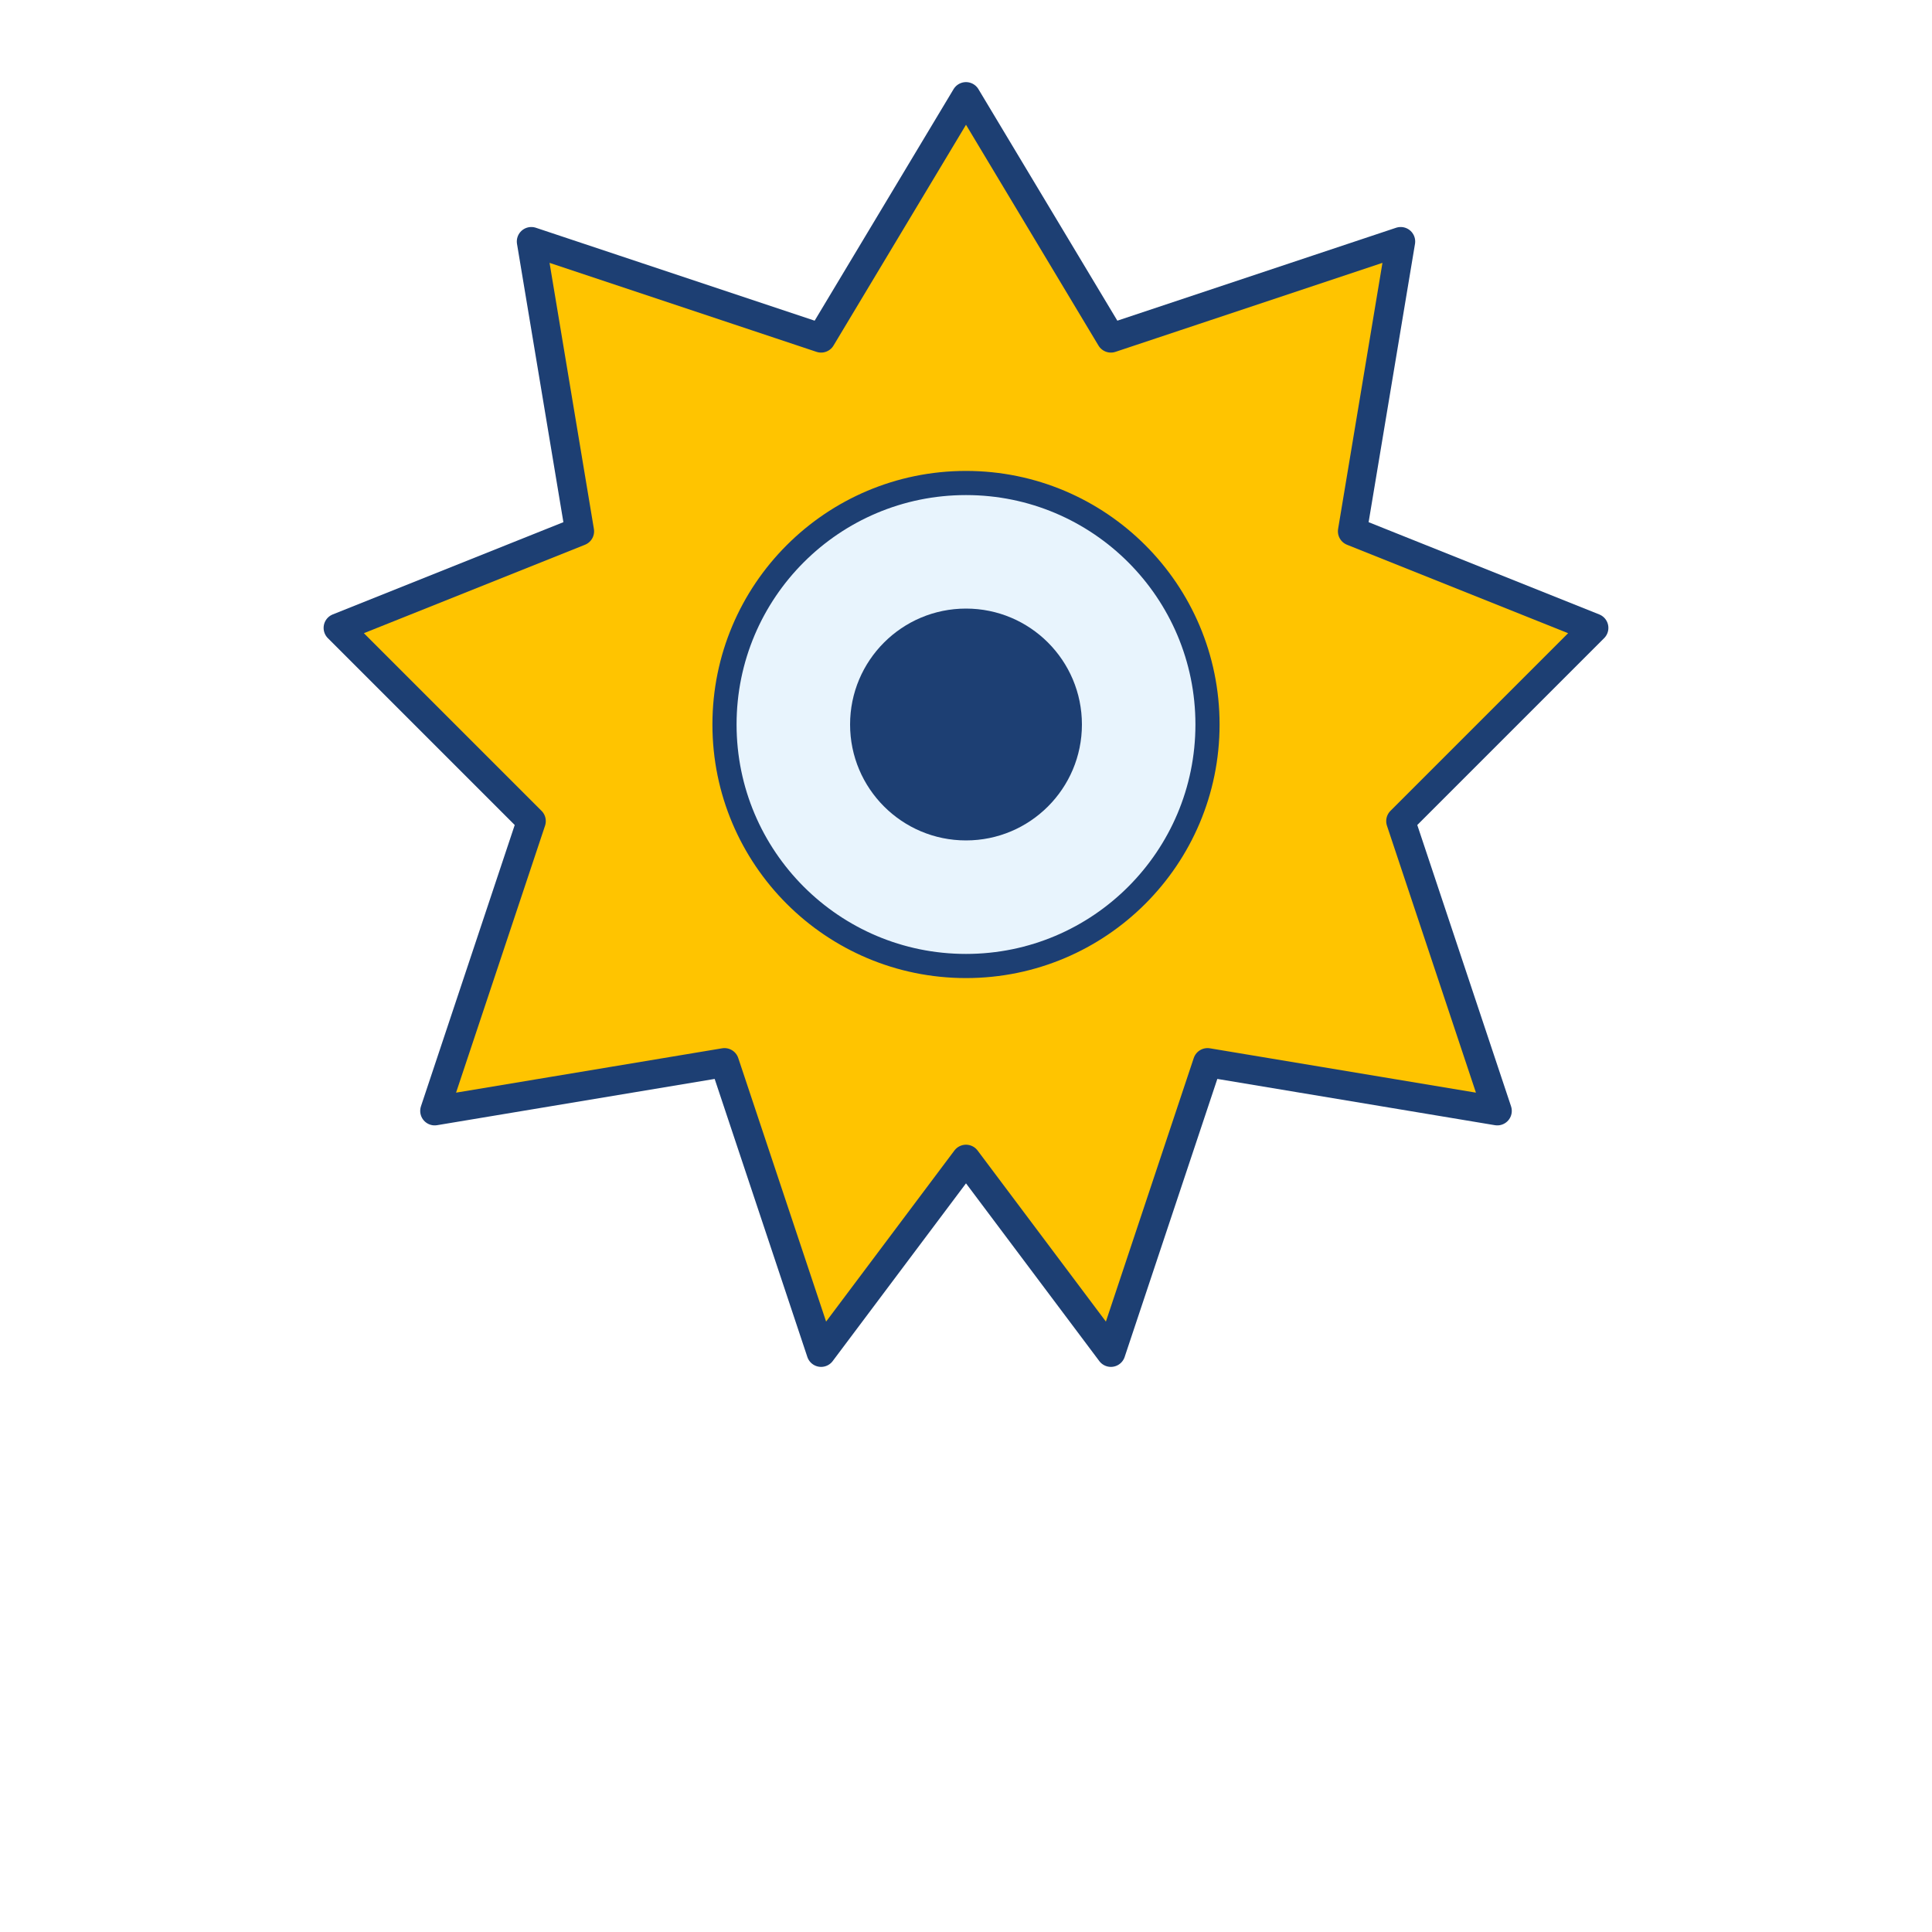
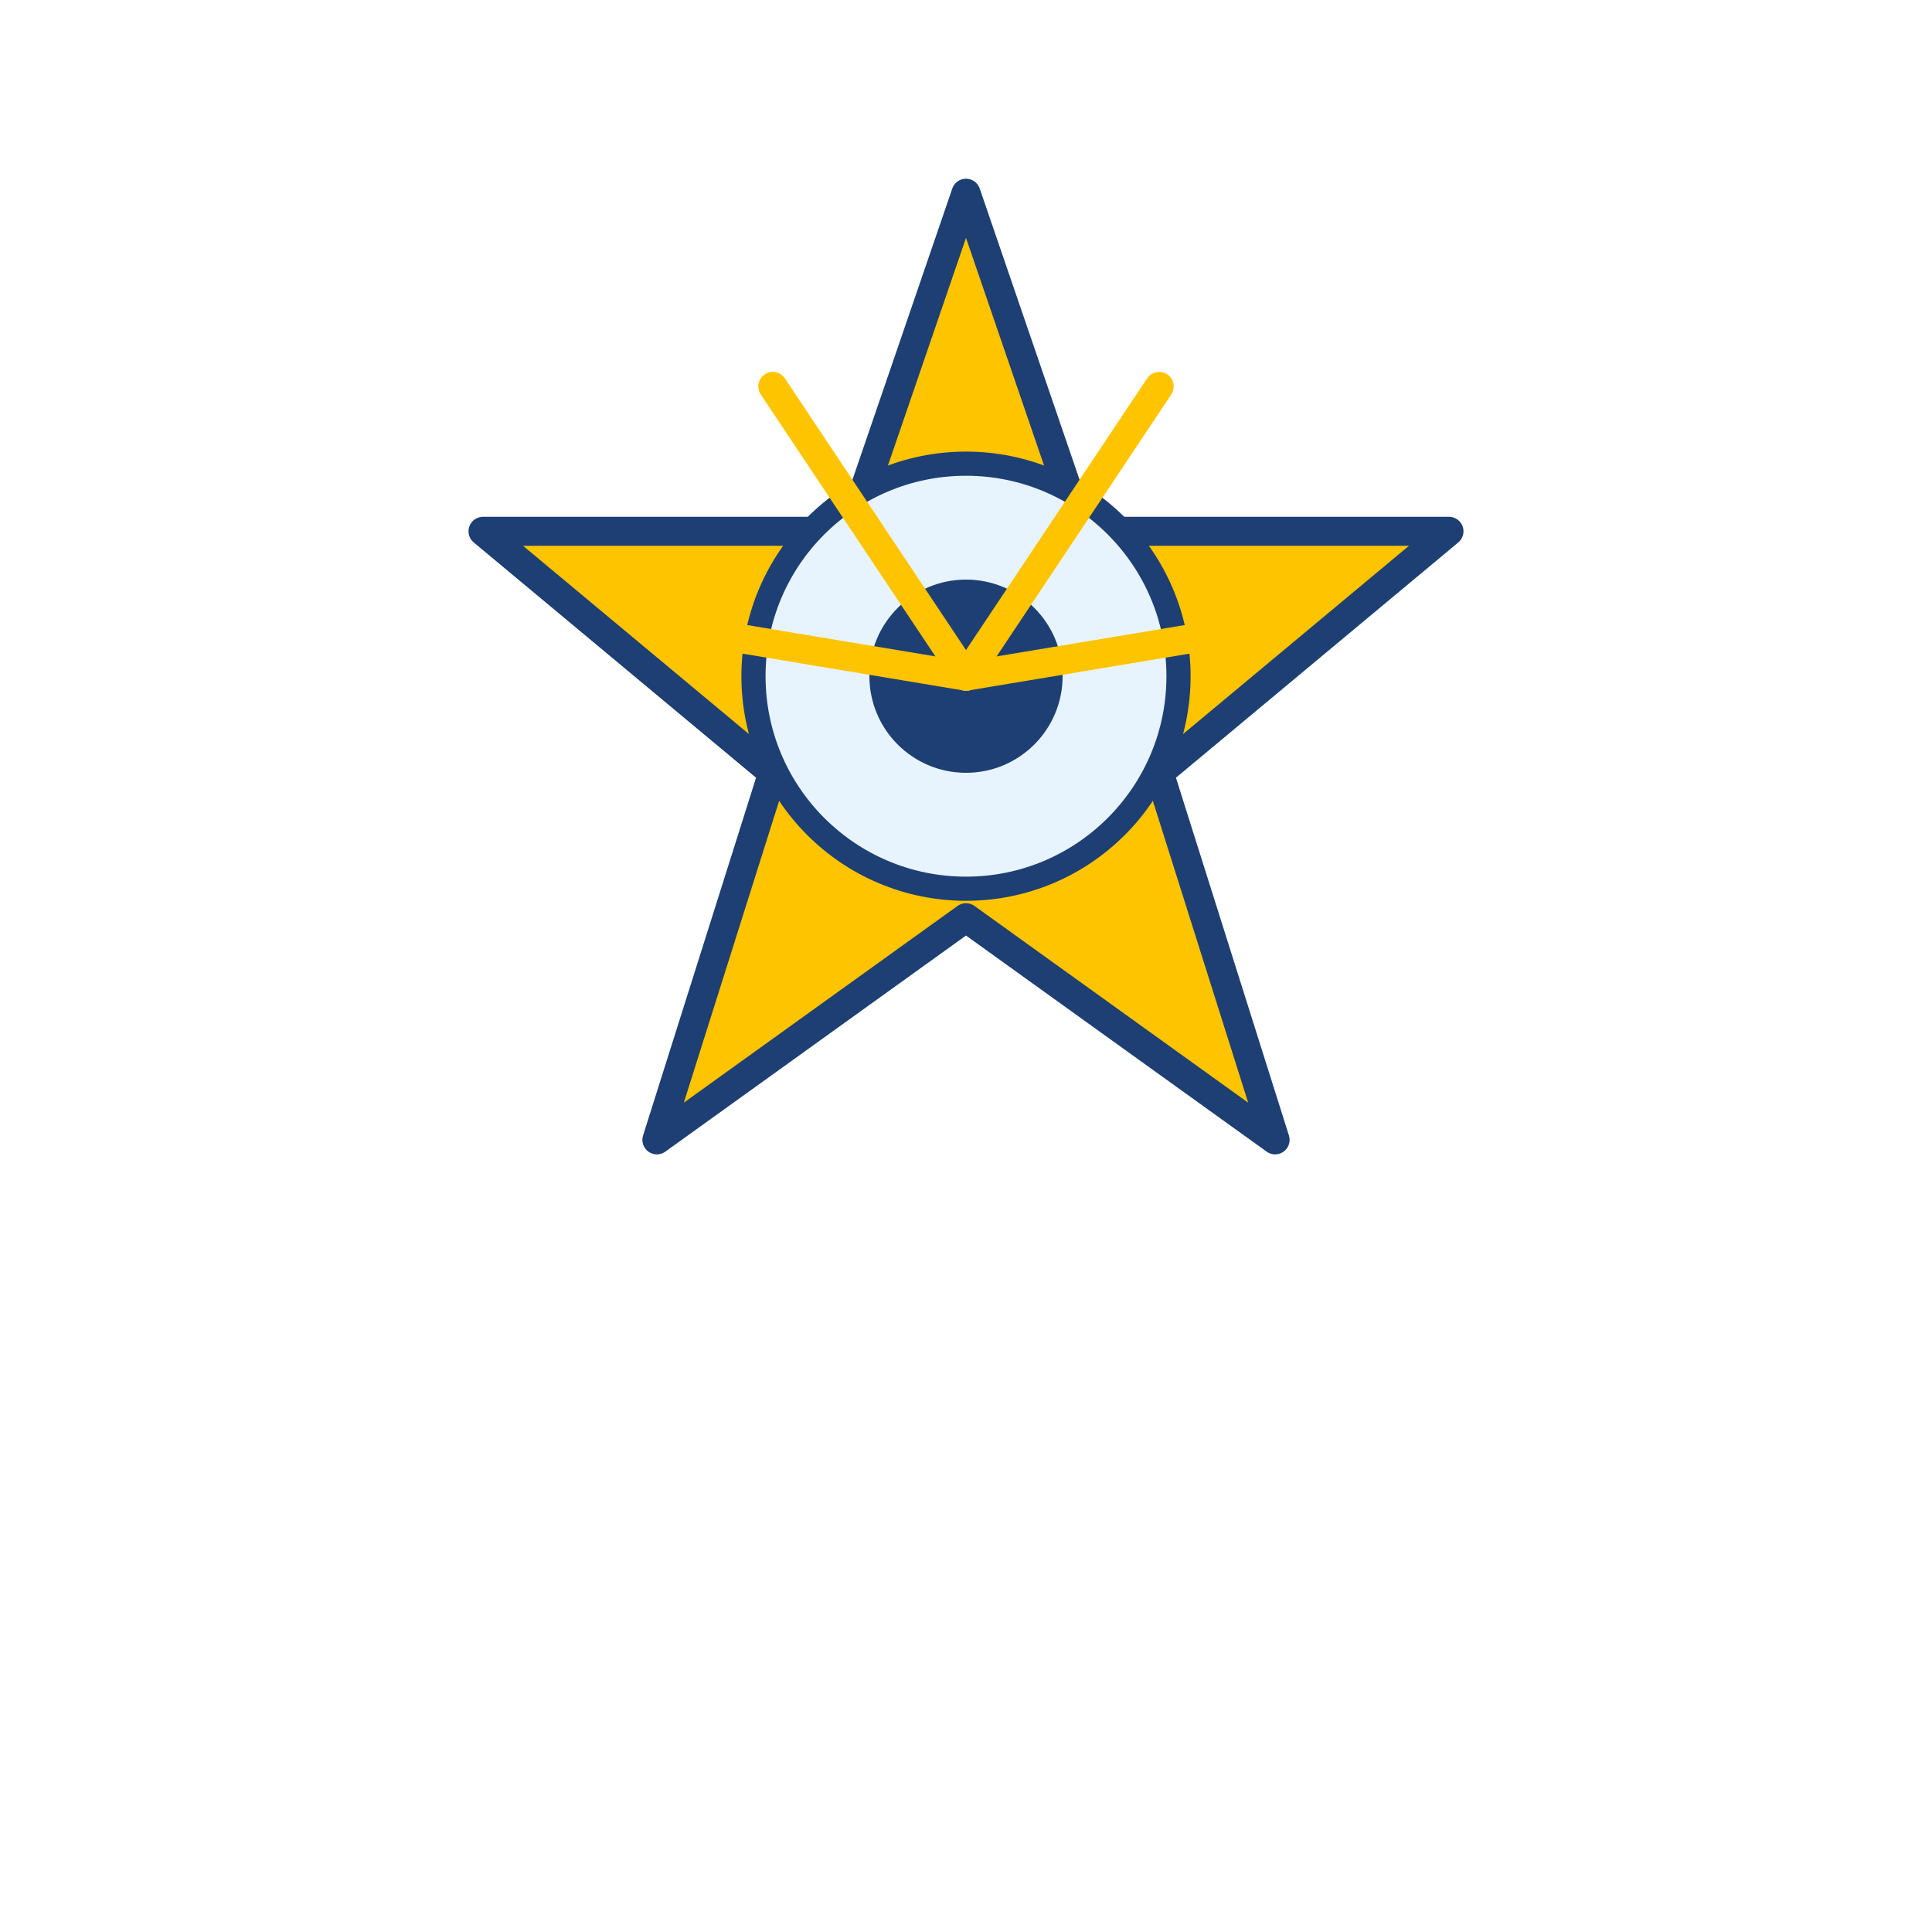
<svg xmlns="http://www.w3.org/2000/svg" viewBox="0 0 200 200">
-   <polygon points="100,10 115,35 145,25 140,55 165,65 145,85 155,115 125,110 115,140 100,120 85,140 75,110 45,115 55,85 35,65 60,55 55,25 85,35" fill="#FFC400" stroke="#1D3F73" stroke-width="3" stroke-linejoin="round" />
-   <circle cx="100" cy="75" r="25" fill="#E8F4FD" stroke="#1D3F73" stroke-width="2.5" />
-   <circle cx="100" cy="75" r="12" fill="#1D3F73" />
+   <polygon points="100,20 112,55 150,55 120,80 132,118 100,95 68,118 80,80 50,55 88,55" fill="#FFC400" stroke="#1D3F73" stroke-width="3" stroke-linejoin="round" />
+   <circle cx="100" cy="70" r="22" fill="#E8F4FD" stroke="#1D3F73" stroke-width="2.5" />
+   <circle cx="100" cy="70" r="10" fill="#1D3F73" />
+   <line x1="100" y1="70" x2="120" y2="40" stroke="#FFC400" stroke-width="3" stroke-linecap="round" />
+   <line x1="100" y1="70" x2="80" y2="40" stroke="#FFC400" stroke-width="3" stroke-linecap="round" />
+   <line x1="100" y1="70" x2="130" y2="65" stroke="#FFC400" stroke-width="3" stroke-linecap="round" />
+   <line x1="100" y1="70" x2="70" y2="65" stroke="#FFC400" stroke-width="3" stroke-linecap="round" />
</svg>
